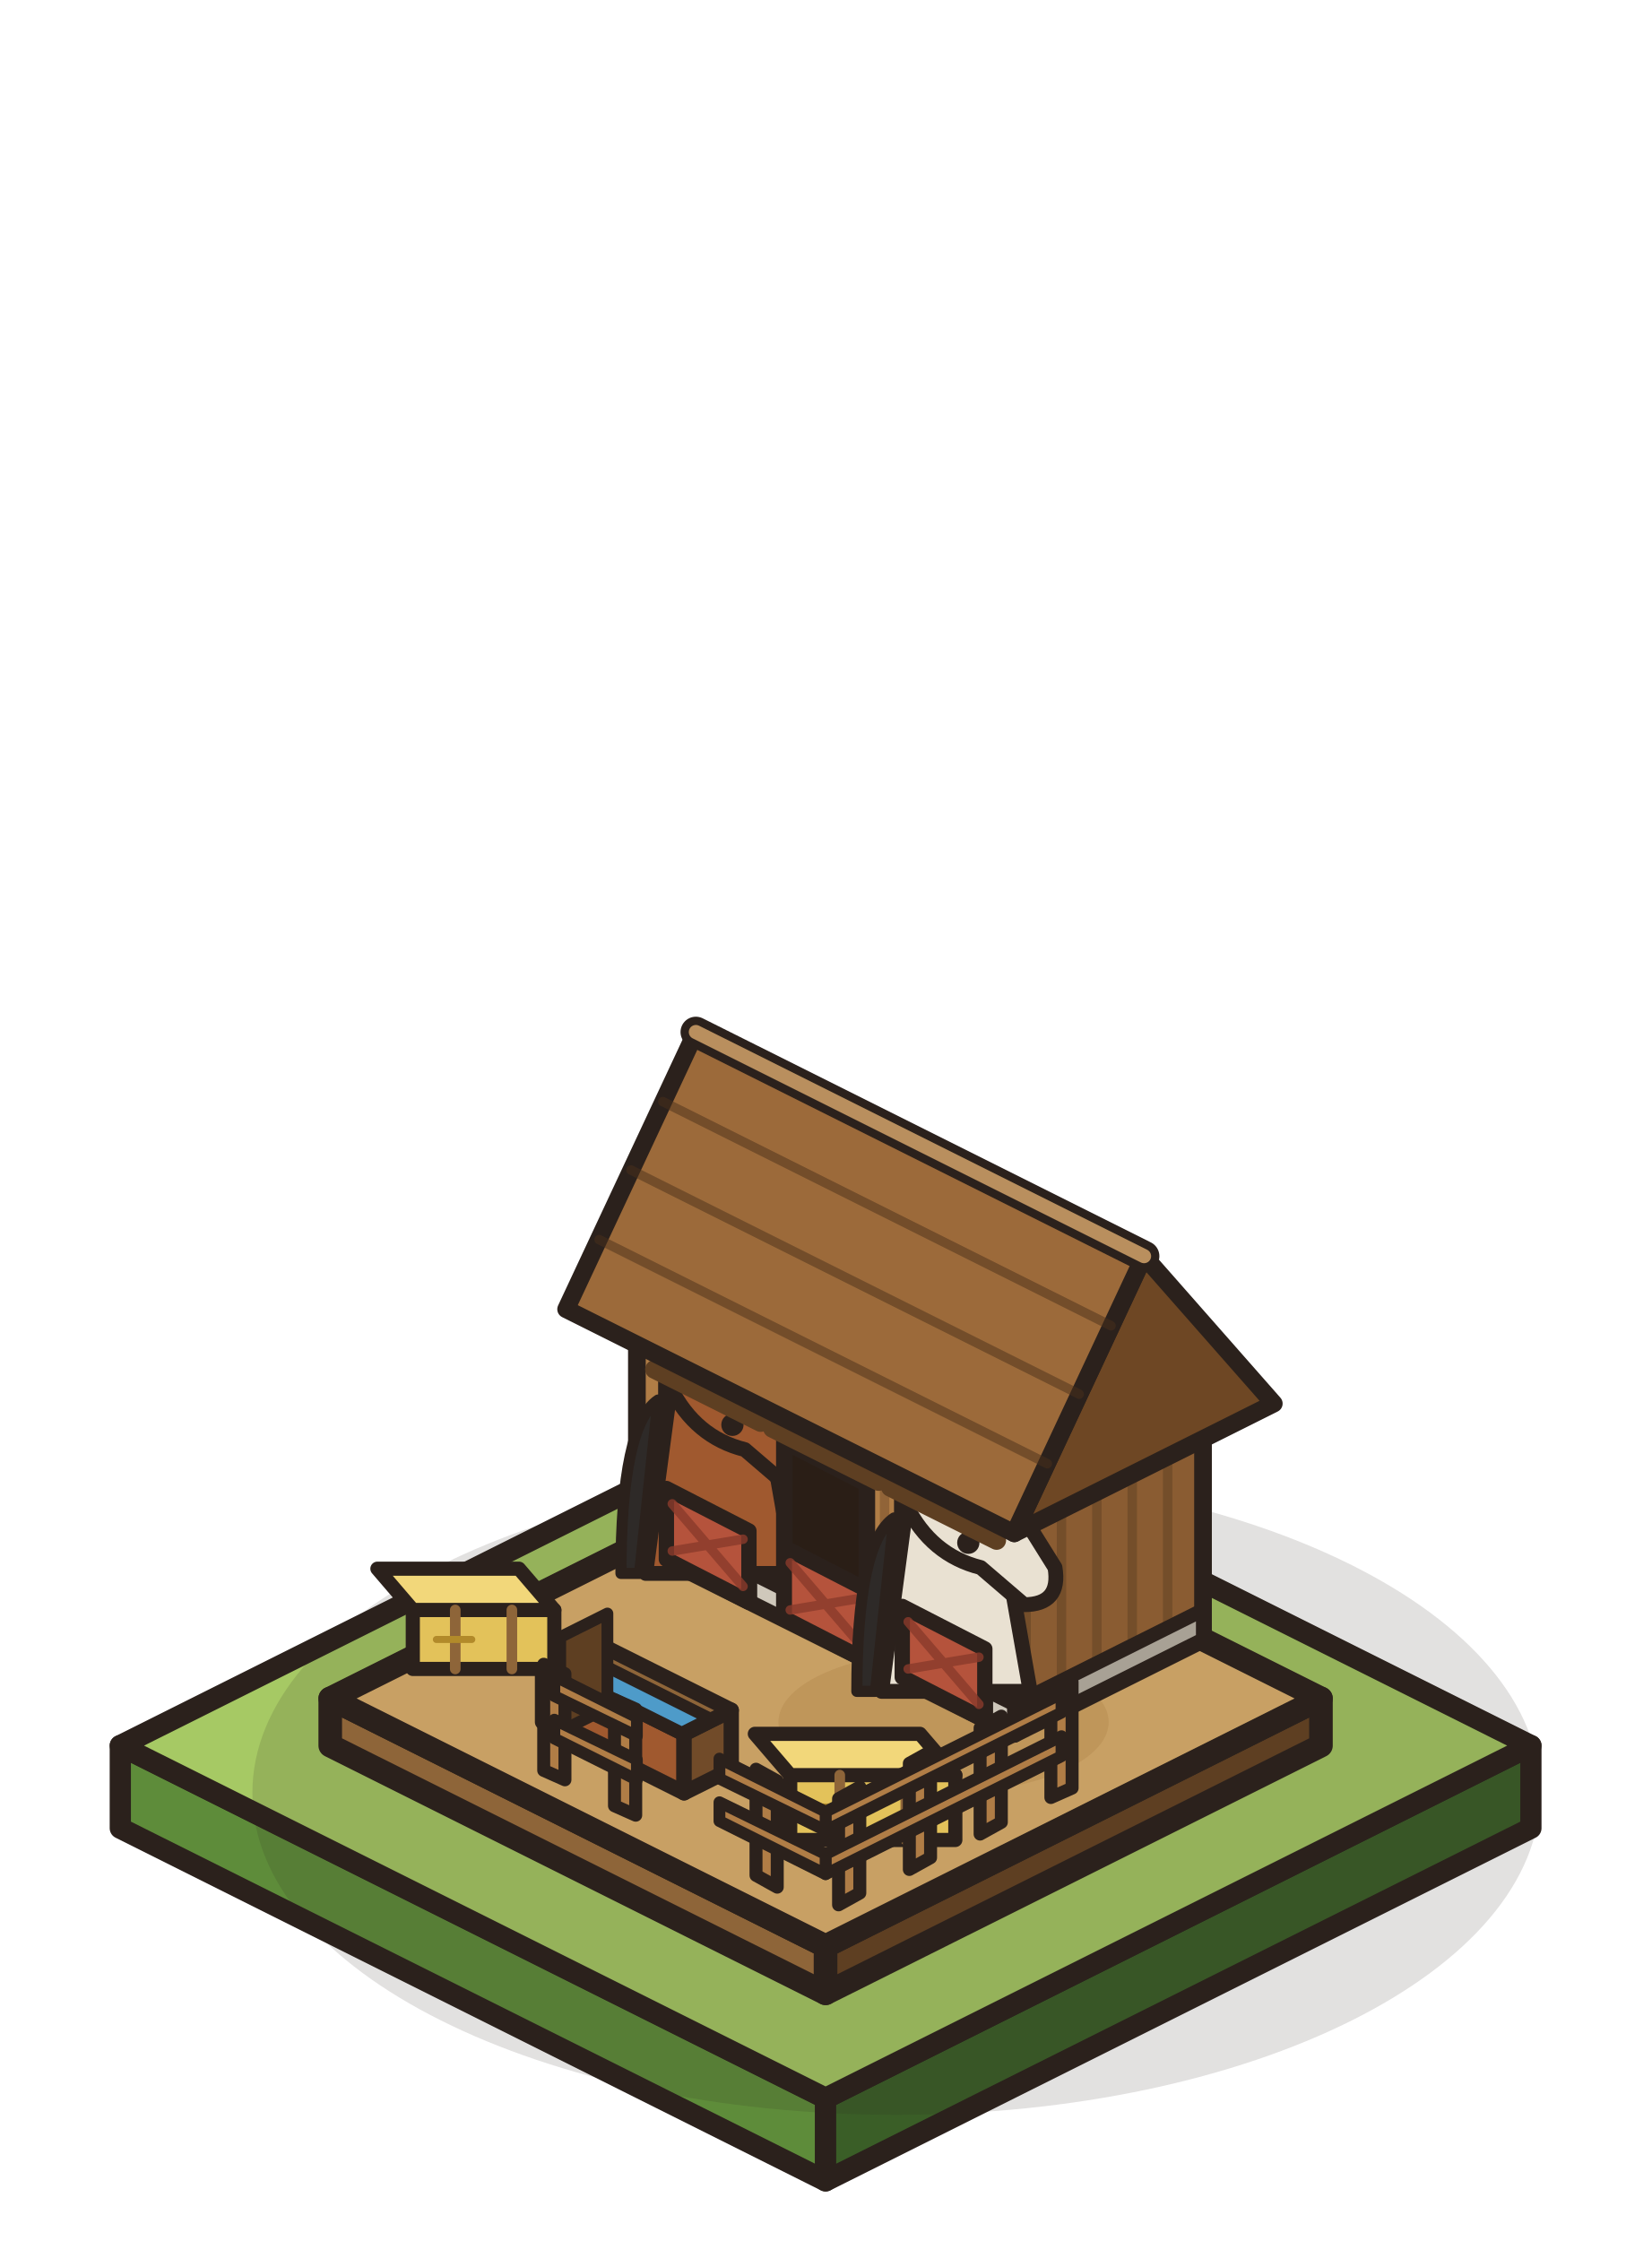
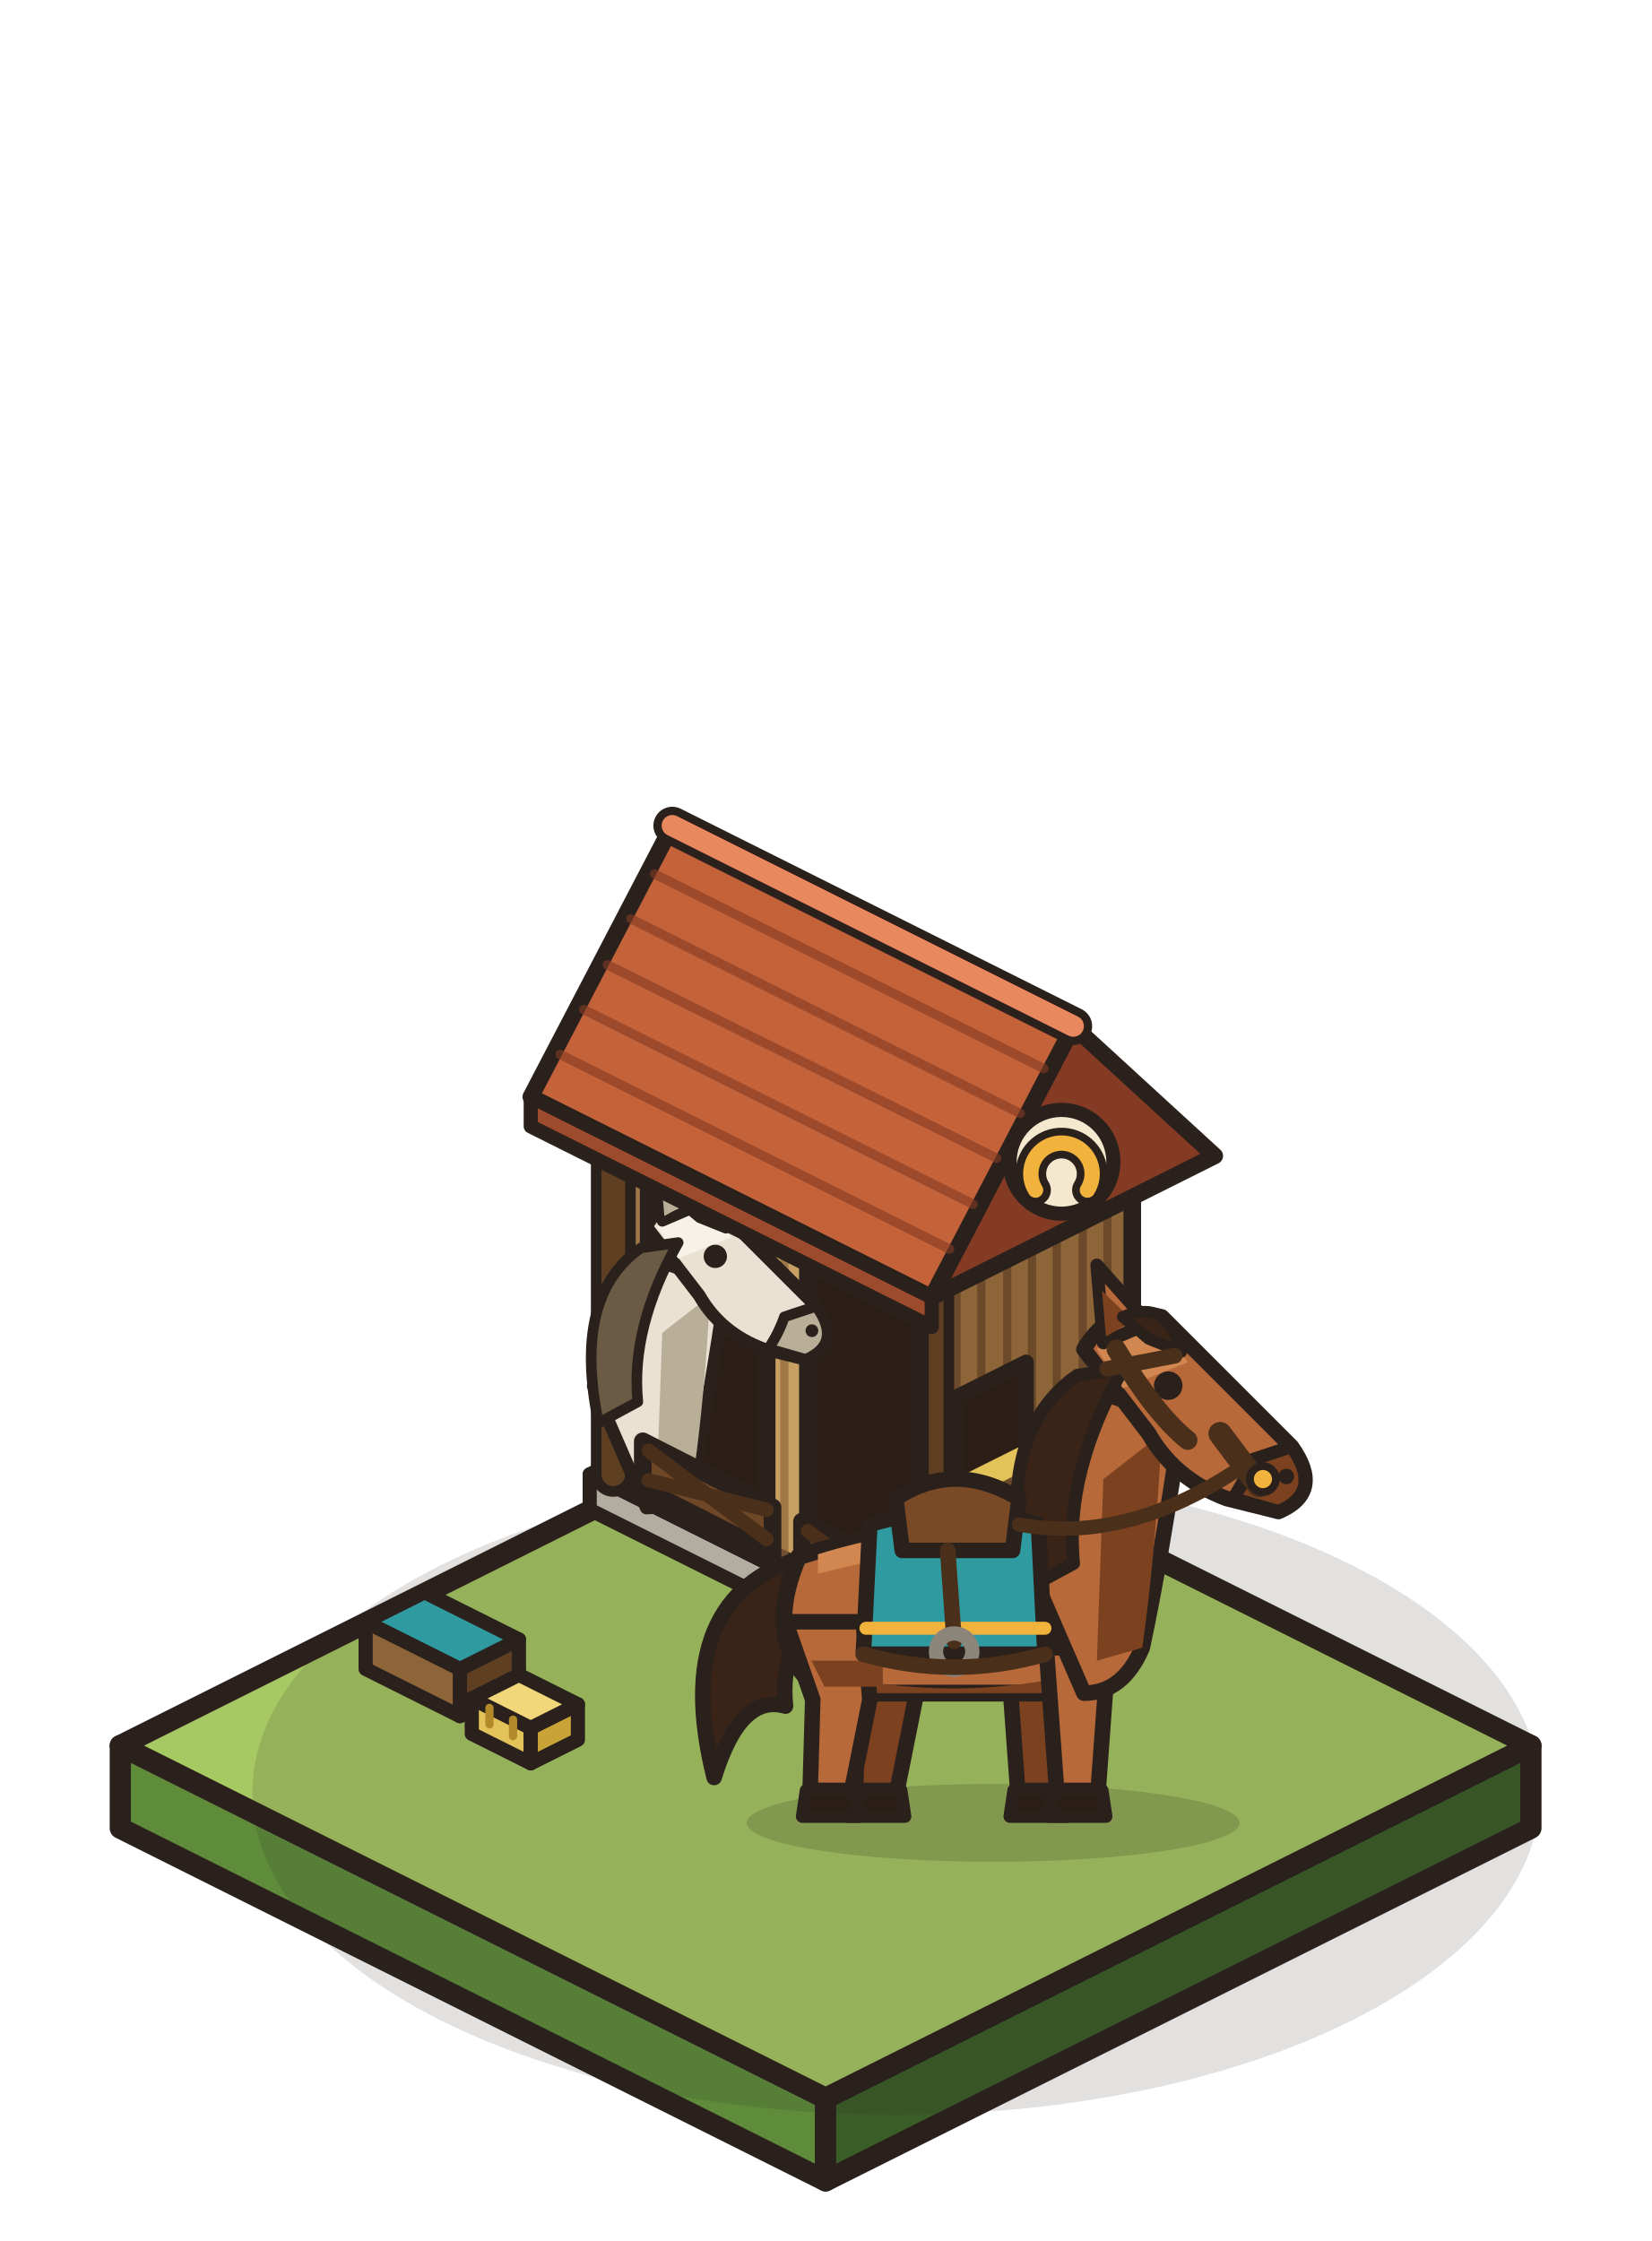
<svg xmlns="http://www.w3.org/2000/svg" viewBox="-70 -122 140 190" width="280" height="380">
  <path d="M-59.8 26L0 55.9L0 62.9L-59.8 33Z" fill="#5E8C3A" stroke="#2B211C" stroke-width="1.8" stroke-linejoin="round" />
  <path d="M59.8 26L0 55.9L0 62.9L59.8 33Z" fill="#3A5E27" stroke="#2B211C" stroke-width="1.8" stroke-linejoin="round" />
  <path d="M0 -3.9L59.8 26L0 55.9L-59.8 26Z" fill="#A6C964" stroke="#2B211C" stroke-width="1.8" stroke-linejoin="round" />
  <ellipse cx="6" cy="30" rx="54.6" ry="27.3" fill="#2B211C" opacity="0.14" />
  <g stroke="#2B211C" stroke-width="1.5" stroke-linejoin="round" stroke-linecap="round">
-     <path d="M-42 22L0 43L0 47L-42 26Z" fill="#8E6539" stroke-width="2" />
-     <path d="M0 43L42 22L42 26L0 47Z" fill="#5E3F22" stroke-width="2" />
-     <path d="M0 1L42 22L0 43L-42 22Z" fill="#C8A064" stroke-width="2" />
-     <ellipse cx="10" cy="24" rx="14" ry="6" fill="#B58B50" stroke="none" stroke-width="0" opacity="0.5" />
-     <path d="M-16 9L16 25L16 4L-16 -12Z" fill="#B07D46" />
-     <path d="M32 17L16 25L16 4L32 -4Z" fill="#8A5C32" />
-     <path d="M-13 10.5L-13 -10.5M-10 12L-10 -9M-7 13.5L-7 -7.5M-4 15L-4 -6M-1 16.5L-1 -4.5M2 18L2 -3M5 19.5L5 -1.5M8 21L8 0M11 22.5L11 1.5M14 24L14 3" fill="none" stroke="#714B29" stroke-width="0.8" opacity="0.5" />
-     <path d="M29 18.5L29 -2.5M26 20L26 -1M23 21.5L23 0.5M20 23L20 2M17 24.5L17 3.5" fill="none" stroke="#5E3F22" stroke-width="0.8" opacity="0.5" />
-     <path d="M-16 9L16 25L16 22.5L-16 6.5Z" fill="#CFC8BB" stroke-width="1.2" />
-     <path d="M32 17L16 25L16 22.5L32 14.5Z" fill="#A8A195" stroke-width="1.2" />
-     <path d="M-13.5 10.2L-13.5 -4.8L-6.5 -1.2L-6.5 13.8Z" fill="#2A1E16" stroke-width="1.4" />
-     <g transform="translate(-10 3) scale(1.05)">
-       <path d="M-5 8L-3 -7L4 -9L7 8Z" fill="#A0592F" stroke-width="1.2" />
-       <path d="M-3 -7Q-1 -12 4 -10L9 -2Q9.500 1 6.500 1L3 -2Q-1 -3 -3 -7Z" fill="#A0592F" stroke-width="1.2" />
-       <path d="M-3 -8L-4 -12L-.5 -9.500Z" fill="#6B3E22" stroke-width="0.9" />
-       <path d="M-5.500 8L-4 -6Q-7 -4 -7 8Z" fill="#2E2A28" stroke-width="0.9" />
-       <circle cx="2" cy="-4" r="0.9" fill="#2B211C" stroke-width="0" />
+     <path d="M-20 6L9 20.5L9 17.5L-20 3Z" fill="#B3ACA0" stroke-width="1.2" />
+     <path d="M9 20.5L28 11L28 8L9 17.5Z" fill="#8C857A" stroke-width="1.2" />
+     <path d="M-20 3L9 17.5L28 8L-1 -6.5Z" fill="#CFC8BB" stroke-width="1.2" />
+     <path d="M-18 3L9 16.5L9 -16.5L-18 -30Z" fill="#C8A064" stroke-width="1.5" />
+     <path d="M9 16.5L26 8L26 -25L9 -16.5Z" fill="#8E6539" stroke-width="1.5" />
+     <path d="M9 -16.5L17.5 -36.8L26 -25Z" fill="#7A5530" stroke-width="1.5" />
+     <path d="M-15.9 4L-15.9 -29" fill="none" stroke="#8E6539" stroke-width="0.7" opacity="0.7" />
+     <path d="M-13.8 5.1L-13.8 -27.9" fill="none" stroke="#8E6539" stroke-width="0.7" opacity="0.7" />
+     <path d="M-11.8 6.1L-11.8 -26.9" fill="none" stroke="#8E6539" stroke-width="0.7" opacity="0.7" />
+     <path d="M-9.7 7.2L-9.7 -25.8" fill="none" stroke="#8E6539" stroke-width="0.7" opacity="0.7" />
+     <path d="M-7.6 8.2L-7.6 -24.8" fill="none" stroke="#8E6539" stroke-width="0.7" opacity="0.7" />
+     <path d="M-5.5 9.2L-5.5 -23.8" fill="none" stroke="#8E6539" stroke-width="0.7" opacity="0.7" />
+     <path d="M-3.5 10.3L-3.5 -22.7" fill="none" stroke="#8E6539" stroke-width="0.7" opacity="0.7" />
+     <path d="M-1.4 11.3L-1.4 -21.7" fill="none" stroke="#8E6539" stroke-width="0.7" opacity="0.7" />
+     <path d="M0.7 12.3L0.7 -20.7" fill="none" stroke="#8E6539" stroke-width="0.7" opacity="0.7" />
+     <path d="M2.8 13.4L2.8 -19.6" fill="none" stroke="#8E6539" stroke-width="0.7" opacity="0.7" />
+     <path d="M4.8 14.4L4.8 -18.6" fill="none" stroke="#8E6539" stroke-width="0.7" opacity="0.7" />
+     <path d="M6.9 15.5L6.9 -17.5" fill="none" stroke="#8E6539" stroke-width="0.7" opacity="0.7" />
+     <path d="M11.1 15.4L11.1 -17.6" fill="none" stroke="#5E3F22" stroke-width="0.7" opacity="0.7" />
+     <path d="M13.2 14.4L13.2 -18.6" fill="none" stroke="#5E3F22" stroke-width="0.7" opacity="0.7" />
+     <path d="M15.4 13.3L15.4 -19.7" fill="none" stroke="#5E3F22" stroke-width="0.7" opacity="0.7" />
+     <path d="M17.5 12.2L17.5 -20.8" fill="none" stroke="#5E3F22" stroke-width="0.7" opacity="0.7" />
+     <path d="M19.6 11.2L19.6 -21.8" fill="none" stroke="#5E3F22" stroke-width="0.7" opacity="0.7" />
+     <path d="M21.8 10.1L21.8 -22.9" fill="none" stroke="#5E3F22" stroke-width="0.7" opacity="0.7" />
+     <path d="M23.9 9.1L23.9 -23.9" fill="none" stroke="#5E3F22" stroke-width="0.7" opacity="0.7" />
+     <path d="M-18 3L-18 -30" fill="none" stroke="#2B211C" stroke-width="3.8" />
+     <path d="M-18 3L-18 -30" fill="none" stroke="#5E3F22" stroke-width="2" />
+     <path d="M9 16.5L9 -16.5" fill="none" stroke="#2B211C" stroke-width="3.8" />
+     <path d="M9 16.5L9 -16.5" fill="none" stroke="#5E3F22" stroke-width="2" />
+     <path d="M-18 -29L9 -15.5" fill="none" stroke="#2B211C" stroke-width="3.4" />
+     <path d="M-18 -29L9 -15.5" fill="none" stroke="#5E3F22" stroke-width="1.8" />
+     <path d="M-15 4.5L-5 9.5L-5 -21.5L-15 -26.5Z" fill="#2A1E16" stroke-width="1.5" />
+     <path d="M-1.5 11.2L8 16L8 -15L-1.5 -19.8Z" fill="#2A1E16" stroke-width="1.5" />
+     <g transform="translate(-23.3 14.4) scale(0.9 0.9)">
+       <path d="M4 -21L8 -33.5L16.5 -30.5Q15 -20 13.5 -13Q12 -9.5 9 -9.5Z" fill="#E9E1D2" stroke-width="1.2" />
+       <path d="M10.5 -26L15 -29.5Q14.5 -20 13.5 -13L10 -12Z" fill="#B9AE98" stroke-width="0.9" stroke="none" />
+       <path d="M9 -36Q11 -39.500 15 -38.500L25 -28.500Q27.500 -25 24 -23.500L20 -24.500Q16 -26 14 -29.500Z" fill="#E9E1D2" stroke-width="1.2" />
+       <path d="M10 -36Q12 -39 15 -38L17 -35L12 -33Z" fill="#F7F2E8" stroke-width="0" stroke="none" />
+       <path d="M22 -27.500L25 -28.500Q27.500 -25 24 -23.500L20.500 -24.500Q21.500 -26 22 -27.500Z" fill="#B9AE98" stroke-width="1" />
+       <circle cx="15.5" cy="-33.200" r="1.100" fill="#2B211C" stroke-width="0" />
+       <circle cx="24.600" cy="-26.200" r="0.600" fill="#2B211C" stroke-width="0" />
+       <path d="M10.500 -36.500L10 -42.500L14 -38Z" fill="#E9E1D2" stroke-width="1" />
+       <path d="M10.700 -37L10.400 -40.500L12.800 -38.200Z" fill="#B9AE98" stroke-width="0" stroke="none" />
+       <path d="M8.500 -34Q2 -29.500 4.500 -17.500L8.200 -19.500Q7.500 -26.500 12 -34.500Z" fill="#6B5B45" stroke-width="1" />
+       <path d="M12 -38.500Q15.500 -40 16.500 -35.800L14 -36.800Z" fill="#6B5B45" stroke-width="0.9" />
    </g>
-     <path d="M-13.5 10.2L-13.5 4.2L-6.5 7.8L-6.5 13.8Z" fill="#B5533C" stroke-width="1.3" />
-     <path d="M-13 9.5L-7 8.5M-7 12.5L-13 5.5" fill="none" stroke="#8A3A2A" stroke-width="0.8" opacity="0.8" />
-     <path d="M-14.5 -5.9L-5.5 -1.4" fill="none" stroke="#5E3F22" stroke-width="1.6" />
-     <path d="M-3.5 15.2L-3.5 0.2L3.5 3.8L3.5 18.8Z" fill="#2A1E16" stroke-width="1.4" />
-     <path d="M-3.5 15.2L-3.5 9.2L3.5 12.8L3.5 18.8Z" fill="#B5533C" stroke-width="1.3" />
-     <path d="M-3 14.5L3 13.5M3 17.5L-3 10.5" fill="none" stroke="#8A3A2A" stroke-width="0.8" opacity="0.8" />
-     <path d="M-4.5 -0.9L4.5 3.6" fill="none" stroke="#5E3F22" stroke-width="1.6" />
-     <path d="M6.5 20.2L6.5 5.2L13.5 8.8L13.5 23.8Z" fill="#2A1E16" stroke-width="1.4" />
-     <g transform="translate(10 13) scale(1.05)">
-       <path d="M-5 8L-3 -7L4 -9L7 8Z" fill="#E9E1D2" stroke-width="1.2" />
-       <path d="M-3 -7Q-1 -12 4 -10L9 -2Q9.500 1 6.500 1L3 -2Q-1 -3 -3 -7Z" fill="#E9E1D2" stroke-width="1.2" />
-       <path d="M-3 -8L-4 -12L-.5 -9.500Z" fill="#6B3E22" stroke-width="0.9" />
-       <path d="M-5.500 8L-4 -6Q-7 -4 -7 8Z" fill="#2E2A28" stroke-width="0.9" />
-       <circle cx="2" cy="-4" r="0.9" fill="#2B211C" stroke-width="0" />
+     <path d="M-15.5 4.2L-4.5 9.8L-4.5 5.8L-15.5 0.2Z" fill="#6E4727" stroke-width="1.5" />
+     <path d="M-15 3.5L-5 6" fill="none" stroke="#4A2F1A" stroke-width="1.2" />
+     <path d="M-15 1L-5 8.5" fill="none" stroke="#4A2F1A" stroke-width="1.2" />
+     <path d="M-2 11L8.5 16.2L8.5 12.2L-2 7Z" fill="#6E4727" stroke-width="1.5" />
+     <path d="M-1.5 10.2L8 12.5" fill="none" stroke="#4A2F1A" stroke-width="1.2" />
+     <path d="M-1.5 7.8L8 15" fill="none" stroke="#4A2F1A" stroke-width="1.2" />
+     <path d="M11 4.5L17 1.5L17 -6.5L11 -3.5Z" fill="#2A1E16" stroke-width="1.3" />
+     <path d="M17 1.5L11 4.5" fill="none" stroke="#E3C25A" stroke-width="2" />
+     <path d="M9 -12L21 -35L33 -24Z" fill="#843A23" stroke-width="1.4" />
+     <path d="M-25 -29L9 -12L21 -35L-13 -52Z" fill="#C4623A" stroke-width="1.4" />
+     <path d="M-22.5 -32.6L10.5 -16.1" fill="none" stroke="#843A23" stroke-width="0.8" opacity="0.6" />
+     <path d="M-20.5 -36.4L12.5 -19.9" fill="none" stroke="#843A23" stroke-width="0.8" opacity="0.6" />
+     <path d="M-18.5 -40.2L14.5 -23.8" fill="none" stroke="#843A23" stroke-width="0.8" opacity="0.6" />
+     <path d="M-16.5 -44.1L16.5 -27.6" fill="none" stroke="#843A23" stroke-width="0.8" opacity="0.6" />
+     <path d="M-14.5 -47.9L18.5 -31.4" fill="none" stroke="#843A23" stroke-width="0.8" opacity="0.6" />
+     <path d="M-25 -29L9 -12L9 -9.5L-25 -26.5Z" fill="#9E4A2C" stroke-width="1.2" />
+     <path d="M-13 -52L21 -35" fill="none" stroke="#2B211C" stroke-width="3.2" />
+     <path d="M-13 -52L21 -35" fill="none" stroke="#E8885E" stroke-width="1.8" />
+     <circle cx="20" cy="-23.5" r="4.4" fill="#F4E8CF" stroke-width="1.2" />
+     <path d="M17.8 -21.1A2.6 2.6 0 1 1 22.2 -21.1" fill="none" stroke-width="2.6" stroke="#2B211C" />
+     <path d="M17.8 -21.1A2.6 2.6 0 1 1 22.2 -21.1" fill="none" stroke-width="1.3" stroke="#F2B33D" />
+     <path d="M-39 19.5L-31 23.5L-31 19.5L-39 15.5Z" fill="#8E6539" stroke-width="1.2" />
+     <path d="M-31 23.5L-26 21L-26 17L-31 19.5Z" fill="#5E3F22" stroke-width="1.2" />
+     <path d="M-39 15.5L-31 19.5L-26 17L-34 13Z" fill="#2F9AA0" stroke-width="1.2" />
+     <path d="M-30 25L-25 27.5L-25 24.5L-30 22Z" fill="#E3C25A" stroke-width="1.2" />
+     <path d="M-25 27.5L-21 25.5L-21 22.5L-25 24.5Z" fill="#C9A238" stroke-width="1.2" />
+     <path d="M-30 22L-25 24.5L-21 22.5L-26 20Z" fill="#F2D77A" stroke-width="1.2" />
+     <path d="M-28.5 24.2L-28.5 22.8" fill="none" stroke="#B28A2A" stroke-width="0.7" />
+     <path d="M-26.5 25.2L-26.5 23.8" fill="none" stroke="#B28A2A" stroke-width="0.7" />
+     <g transform="translate(12 32) scale(1.1 1.1)">
+       <ellipse cx="2" cy="0.5" rx="19" ry="3" fill="#2B211C" stroke="none" stroke-width="0" opacity="0.18" />
+       <path d="M-10.5 -15L-4.5 -15L-4 -9L-5.4 -2L-8.6 -2L-8.4 -9Z" fill="#7C4220" stroke-width="1.2" />
+       <path d="M-8.9 -2L-5.1 -2L-4.8 0L-9.2 0Z" fill="#2A1E16" stroke-width="1" />
+       <path d="M3.1 -13L7.9 -13L7.1 -2L3.9 -2Z" fill="#7C4220" stroke-width="1.2" />
+       <path d="M3.6 -2L7.4 -2L7.7 0L3.3 0Z" fill="#2A1E16" stroke-width="1" />
+       <path d="M-12.500 -20Q-23 -17 -19.500 -3Q-17.500 -9.500 -14 -8.500Q-14.500 -13.500 -11 -15Z" fill="#3A2418" stroke-width="1.2" />
+       <path d="M-13 -20Q-16 -13 -11 -9.500L9 -9.500Q14 -12 12.500 -20Q-1 -24 -13 -20Z" fill="#B8693A" stroke-width="1.3" />
+       <path d="M-11 -11Q0 -8.500 10.500 -11.500L9 -9.500L-11 -9.500Z" fill="#7C4220" stroke-width="0" stroke="none" />
+       <path d="M-11.500 -20.200Q0 -23.800 10 -20.600L9.500 -19Q0 -21.800 -11.500 -18.700Z" fill="#D28750" stroke-width="0" stroke="none" />
+       <path d="M-14 -15L-8 -15L-7.5 -9L-8.9 -2L-12.1 -2L-11.9 -9Z" fill="#B8693A" stroke-width="1.2" />
+       <path d="M-12.4 -2L-8.6 -2L-8.3 0L-12.7 0Z" fill="#2A1E16" stroke-width="1" />
+       <path d="M6.1 -13L10.9 -13L10.1 -2L6.9 -2Z" fill="#B8693A" stroke-width="1.2" />
+       <path d="M6.6 -2L10.4 -2L10.7 0L6.3 0Z" fill="#2A1E16" stroke-width="1" />
+       <path d="M-12 -12L-6.500 -12L-6.500 -10L-11 -10Z" fill="#7C4220" stroke-width="0" stroke="none" />
+       <path d="M4 -21L8 -33.5L16.5 -30.5Q15 -20 13.5 -13Q12 -9.5 9 -9.5Z" fill="#B8693A" stroke-width="1.2" />
+       <path d="M10.5 -26L15 -29.5Q14.5 -20 13.5 -13L10 -12Z" fill="#7C4220" stroke-width="0.9" stroke="none" />
+       <path d="M9 -36Q11 -39.500 15 -38.500L25 -28.500Q27.500 -25 24 -23.500L20 -24.500Q16 -26 14 -29.500Z" fill="#B8693A" stroke-width="1.2" />
+       <path d="M10 -36Q12 -39 15 -38L17 -35L12 -33Z" fill="#D28750" stroke-width="0" stroke="none" />
+       <path d="M22 -27.500L25 -28.500Q27.500 -25 24 -23.500L20.500 -24.500Q21.500 -26 22 -27.500Z" fill="#7C4220" stroke-width="1" />
+       <circle cx="15.5" cy="-33.200" r="1.100" fill="#2B211C" stroke-width="0" />
+       <circle cx="24.600" cy="-26.200" r="0.600" fill="#2B211C" stroke-width="0" />
+       <path d="M10.500 -36.500L10 -42.500L14 -38Z" fill="#B8693A" stroke-width="1" />
+       <path d="M10.700 -37L10.400 -40.500L12.800 -38.200Z" fill="#7C4220" stroke-width="0" stroke="none" />
+       <path d="M8.500 -34Q2 -29.500 4.500 -17.500L8.200 -19.500Q7.500 -26.500 12 -34.500Z" fill="#3A2418" stroke-width="1" />
+       <path d="M12 -38.500Q15.500 -40 16.500 -35.800L14 -36.800Z" fill="#3A2418" stroke-width="0.9" />
+       <path d="M-7.500 -22.500Q-1 -24.500 5.500 -22.500L6 -12.500L-8 -12.500Z" fill="#2F9AA0" stroke-width="1.2" />
+       <path d="M-7.800 -14.500H6" fill="none" stroke-width="1" stroke="#F2B33D" />
+       <path d="M-5.500 -24.500Q-1 -27.500 4 -24.500L3.500 -20.500L-5 -20.500Z" fill="#7A4A26" stroke-width="1.2" />
+       <path d="M-1.500 -20.500L-1 -13.500" fill="none" stroke-width="1.2" stroke="#4A2F1A" />
+       <circle cx="-1" cy="-12.700" r="1.400" fill="none" stroke="#8C857A" stroke-width="1.1" />
+       <path d="M-8 -12.500Q-1 -10.500 6 -12.500" fill="none" stroke-width="1.2" stroke="#4A2F1A" />
+       <path d="M11.500 -36Q14.500 -31 17 -29" fill="none" stroke-width="1.5" stroke="#4A2F1A" />
+       <path d="M10.800 -34.500L16 -35.500" fill="none" stroke-width="1.2" stroke="#4A2F1A" />
+       <path d="M19.500 -29.500L22.500 -25.500" fill="none" stroke-width="1.8" stroke="#4A2F1A" />
+       <circle cx="22.800" cy="-26" r="1" fill="#F2B33D" stroke-width="0.6" />
+       <path d="M20.500 -26.500Q12 -21 4 -22.500" fill="none" stroke-width="1.1" stroke="#4A2F1A" />
    </g>
-     <path d="M6.5 20.2L6.5 14.2L13.5 17.8L13.5 23.8Z" fill="#B5533C" stroke-width="1.3" />
-     <path d="M7 19.5L13 18.5M13 22.5L7 15.5" fill="none" stroke="#8A3A2A" stroke-width="0.8" opacity="0.8" />
-     <path d="M5.5 4.1L14.5 8.6" fill="none" stroke="#5E3F22" stroke-width="1.6" />
-     <path d="M38 -3L16 8L27 -15.5Z" fill="#6E4724" />
-     <path d="M-22 -11L16 8L27 -15.5L-11 -34.5Z" fill="#9C6A3A" />
-     <path d="M-22 9L2 21" fill="none" stroke-width="0" />
-     <path d="M-22 9L2 21" fill="none" stroke-width="0" />
-     <path d="M-11 -34.5L27 -15.5" fill="none" stroke="#2B211C" stroke-width="2.6" />
-     <path d="M-11 -34.5L27 -15.5" fill="none" stroke="#B98F5E" stroke-width="1.2" />
-     <path d="M-19.2 -16.9L18.8 2.1" fill="none" stroke="#4A2F1A" stroke-width="0.8" opacity="0.5" />
-     <path d="M-16.5 -22.8L21.5 -3.8" fill="none" stroke="#4A2F1A" stroke-width="0.8" opacity="0.5" />
-     <path d="M-13.8 -28.6L24.2 -9.6" fill="none" stroke="#4A2F1A" stroke-width="0.8" opacity="0.5" />
-     <path d="M-24 24L-12 30L-12 25L-24 19Z" fill="#A0592F" stroke-width="1.3" />
-     <path d="M-8 28L-12 30L-12 25L-8 23Z" fill="#714B29" stroke-width="1.3" />
-     <path d="M-20 17L-8 23L-12 25L-24 19Z" fill="#8E6539" stroke-width="1.3" />
-     <path d="M-19.8 18.7L-9.8 23.7L-12.2 24.9L-22.2 19.9Z" fill="#4E9BC9" stroke-width="1" />
-     <path d="M-23.5 24.2L-22.5 24.8L-22.5 16.8L-23.5 16.2Z" fill="#714B29" stroke-width="1" />
-     <path d="M-18.5 22.8L-22.5 24.8L-22.5 16.8L-18.5 14.8Z" fill="#5E3F22" stroke-width="1" />
-     <path d="M-3 34L11 34L11 28.5L-3 28.5Z" fill="#E3C25A" stroke-width="1.2" />
-     <path d="M-3 28.5L11 28.5L8 25L-6 25Z" fill="#F2D77A" stroke-width="1.2" />
-     <path d="M1.2 34L1.2 28.5" fill="none" stroke="#8E6539" stroke-width="0.9" />
-     <path d="M6.8 34L6.8 28.5" fill="none" stroke="#8E6539" stroke-width="0.9" />
-     <path d="M-1 31.2L3 31.2" fill="none" stroke="#B28A2A" stroke-width="0.6" />
-     <path d="M-35 19.5L-23 19.5L-23 14.5L-35 14.5Z" fill="#E3C25A" stroke-width="1.2" />
-     <path d="M-35 14.5L-23 14.5L-26 11L-38 11Z" fill="#F2D77A" stroke-width="1.2" />
-     <path d="M-31.4 19.5L-31.4 14.5" fill="none" stroke="#8E6539" stroke-width="0.9" />
-     <path d="M-26.6 19.5L-26.6 14.5" fill="none" stroke="#8E6539" stroke-width="0.9" />
-     <path d="M-33 17L-30 17" fill="none" stroke="#B28A2A" stroke-width="0.6" />
-     <path d="M20.9 29.6L19.1 30.4L19.1 21.4L20.9 20.6Z" fill="#B07D46" stroke-width="1.1" />
-     <path d="M14.9 32.5L13.1 33.5L13.1 24.5L14.9 23.5Z" fill="#B07D46" stroke-width="1.1" />
-     <path d="M8.9 35.5L7.1 36.5L7.1 27.5L8.9 26.5Z" fill="#B07D46" stroke-width="1.1" />
-     <path d="M2.9 38.5L1.1 39.5L1.1 30.5L2.9 29.5Z" fill="#B07D46" stroke-width="1.1" />
-     <path d="M20 26.9L0 36.9L0 35.2L20 25.2Z" fill="#B07D46" stroke-width="1" />
-     <path d="M20 23.2L0 33.2L0 31.6L20 21.6Z" fill="#B07D46" stroke-width="1" />
-     <path d="M-23.9 28.1L-22.1 28.9L-22.1 19.9L-23.9 19.1Z" fill="#B07D46" stroke-width="1.1" />
-     <path d="M-17.9 31.1L-16.1 31.9L-16.1 22.9L-17.9 22.1Z" fill="#B07D46" stroke-width="1.1" />
-     <path d="M-5.9 37L-4.1 38L-4.1 29L-5.9 28Z" fill="#B07D46" stroke-width="1.1" />
-     <path d="M-23 25.4L-16 28.9L-16 27.2L-23 23.8ZM-9 32.4L0 36.9L0 35.2L-9 30.8Z" fill="#B07D46" stroke-width="1" />
-     <path d="M-23 21.8L-16 25.2L-16 23.6L-23 20.1ZM-9 28.8L0 33.2L0 31.6L-9 27.1Z" fill="#B07D46" stroke-width="1" />
  </g>
</svg>
